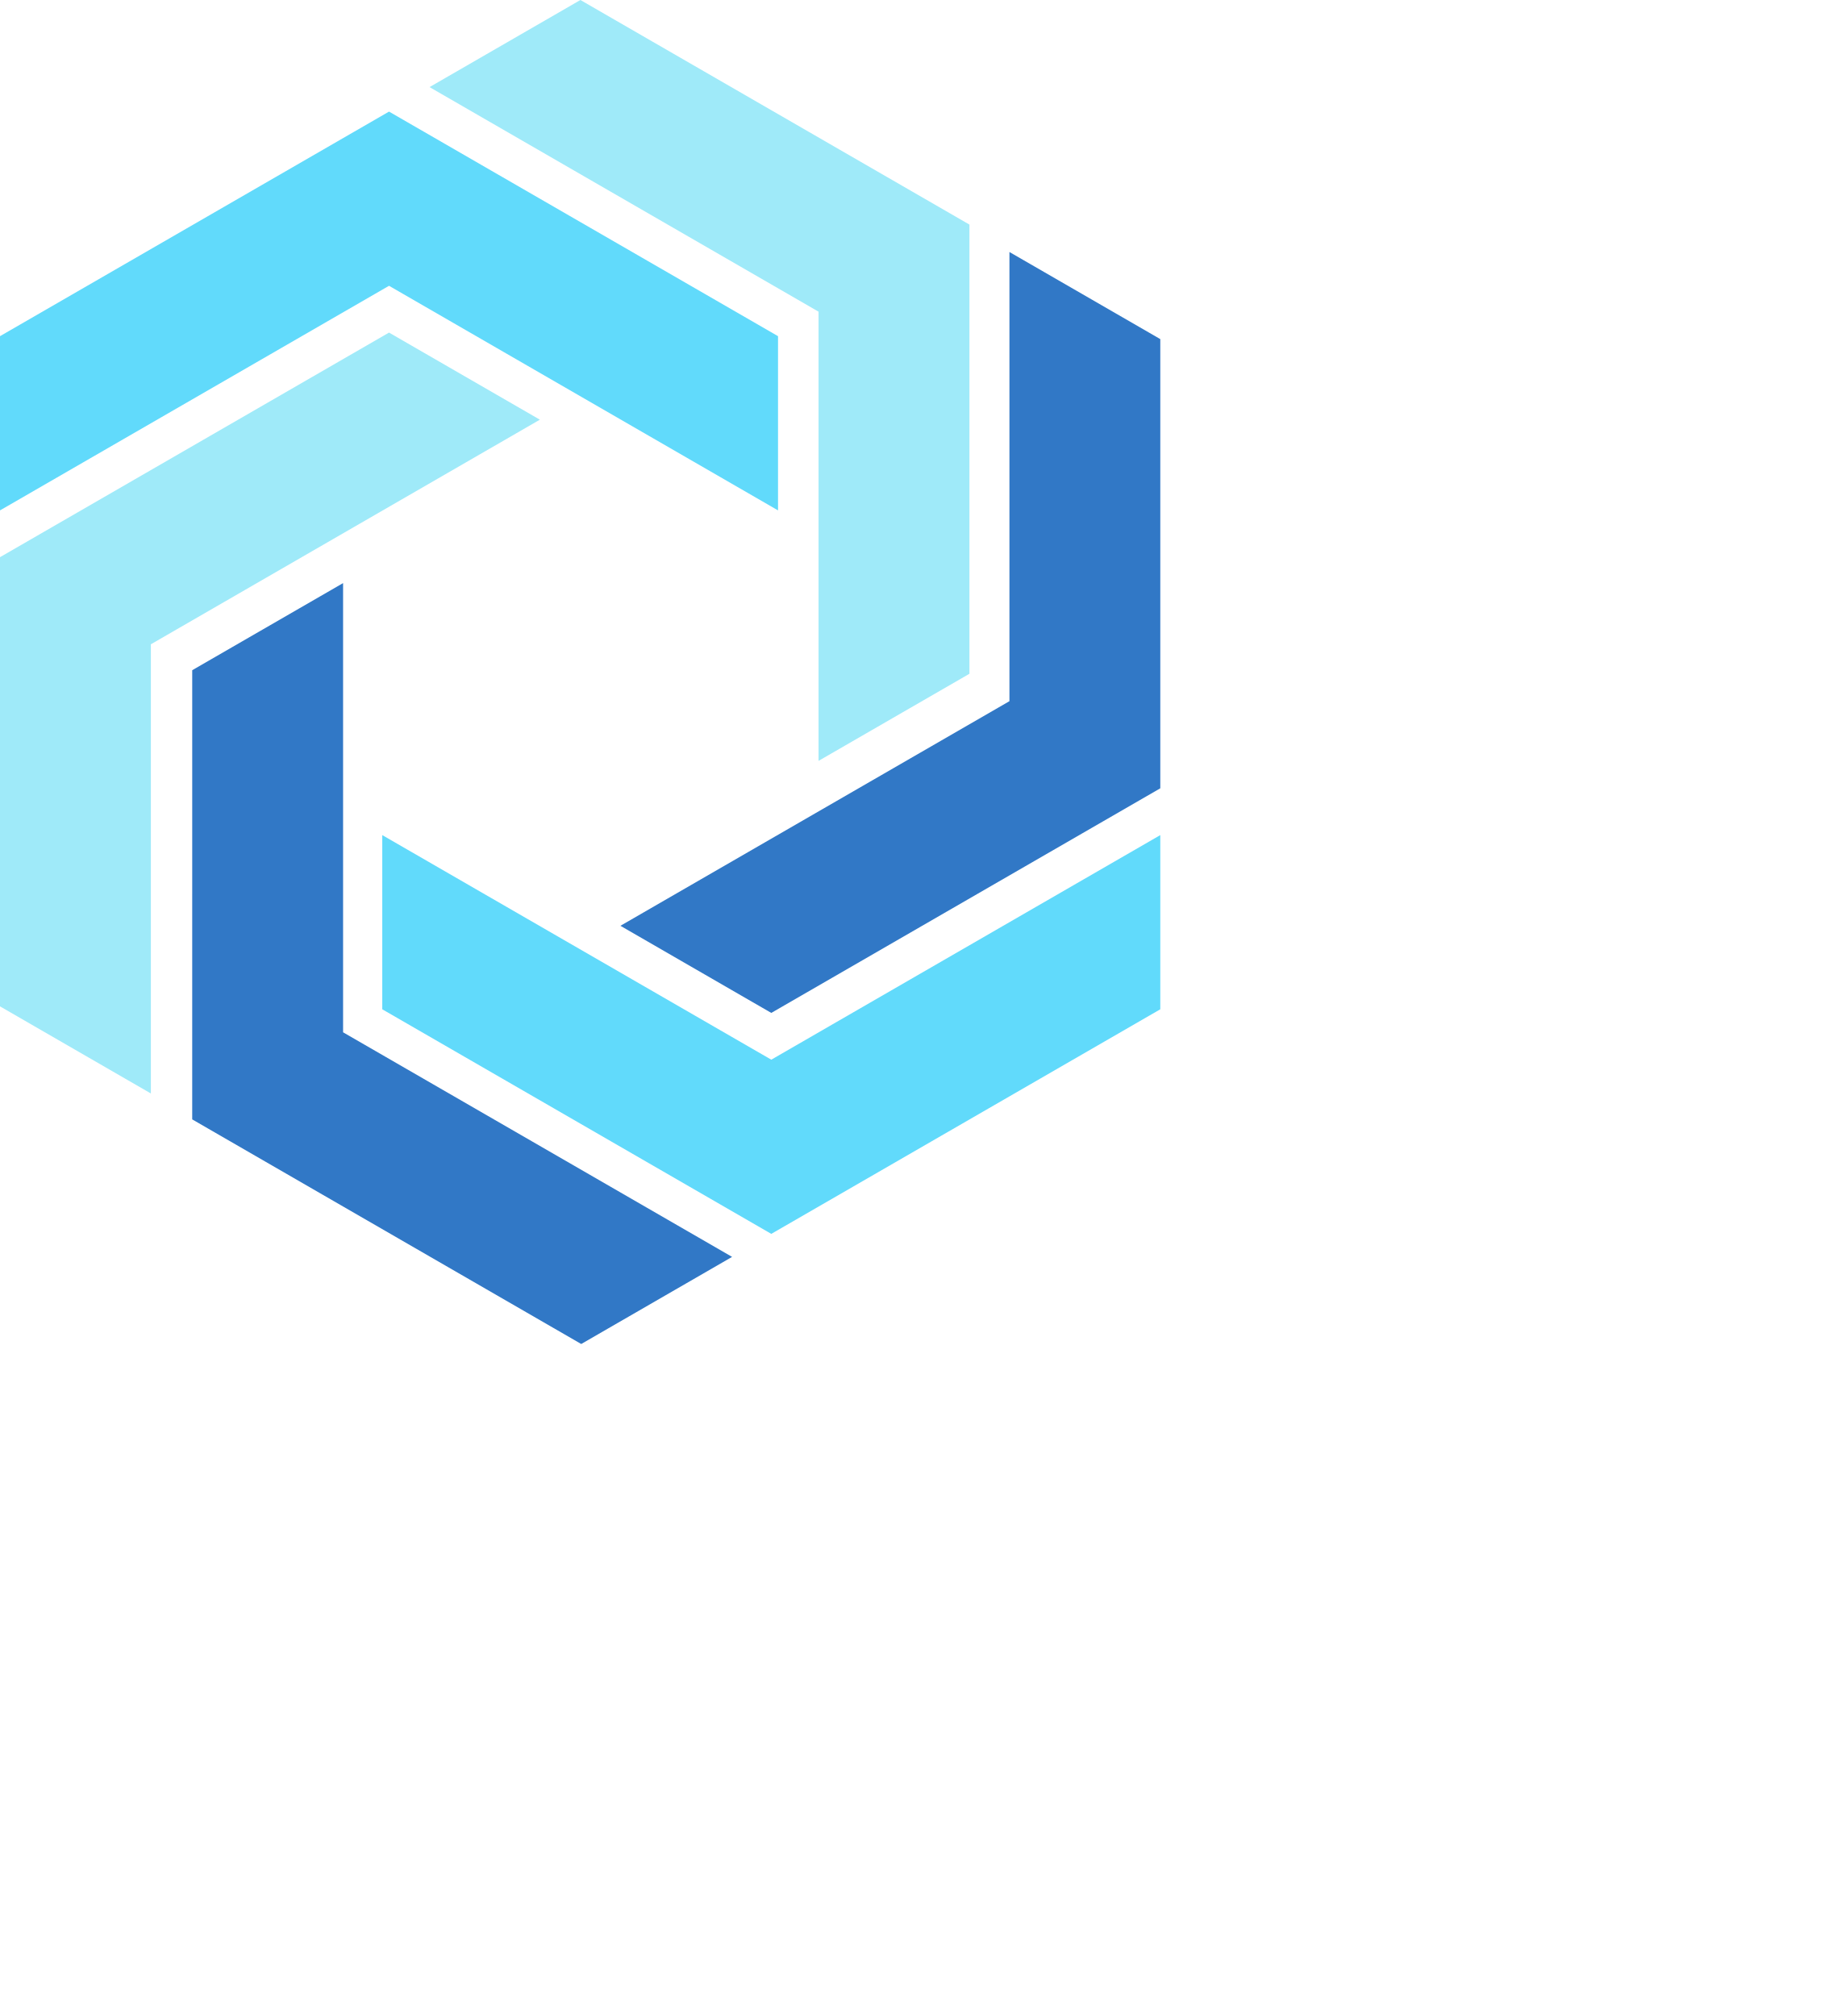
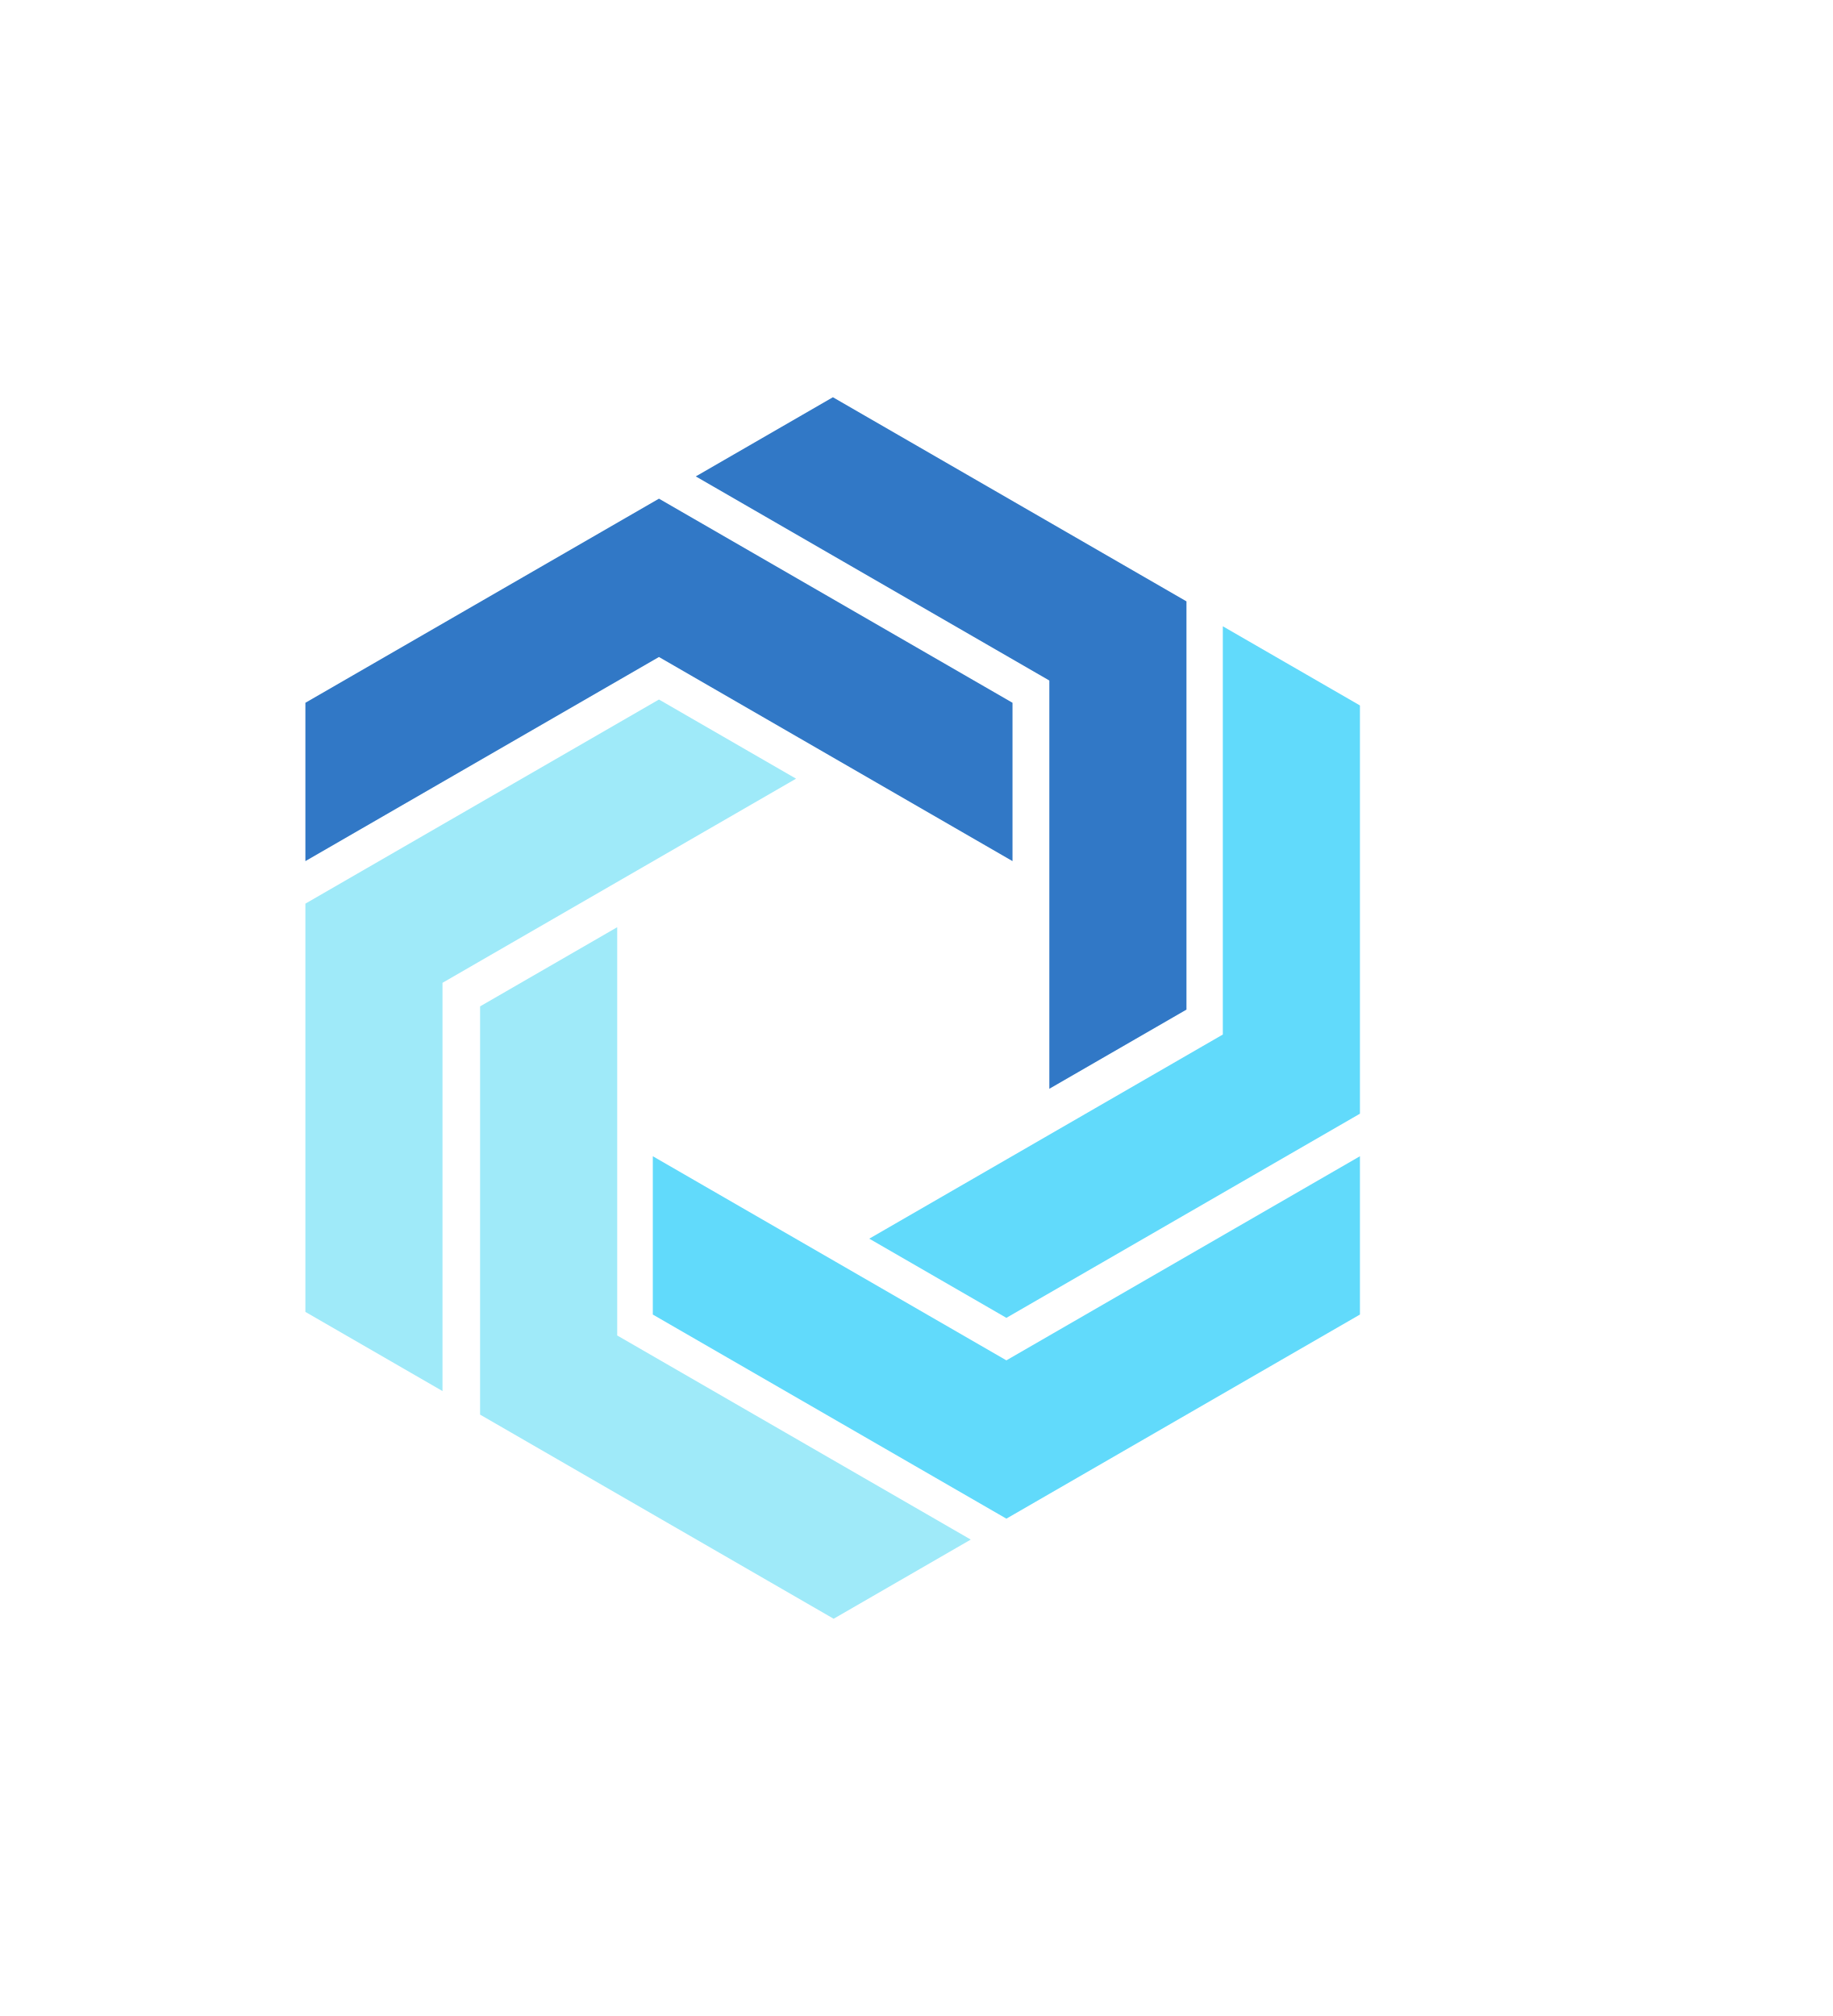
- <svg xmlns="http://www.w3.org/2000/svg" version="1.1" width="1363.293" height="1500">
+ <svg xmlns="http://www.w3.org/2000/svg" version="1.1" width="1363.293" height="1500" viewBox="-250, -250, 1500, 1500">
  <g data-noun-id="30707" data-attribution="" transform="scale(1.069438)" style="transform: translate(250px, 250px) scale(1.06944)">
    <g>
      <g>
-         <polygon points="367.03,110.11 96.38,266.36 96.38,387.57 367.03,231.31 637.67,387.57 637.67,266.36   " transform="translate(-96.38,-32.47)" fill="#61dafb" />
+         <polygon points="367.03,110.11 96.38,266.36 96.38,387.57 367.03,231.31 637.67,387.57 637.67,266.36   " transform="translate(-96.38,-32.47)" fill="#3178c6" />
      </g>
      <g>
-         <polygon points="632.98,890.92 362.33,734.67 362.33,613.48 632.98,769.73 903.62,613.48 903.62,734.67   " transform="translate(-96.38,-32.47)" fill="#61dafb" />
+         <polygon points="770.83,188.72 500.18,32.47 395.22,93.07 665.86,249.32 665.86,561.84 770.83,501.24   " transform="translate(-96.38,-32.47)" fill="#3178c6" />
+         <g>
+           <polygon points="632.98,890.92 362.33,734.67 362.33,613.48 632.98,769.73 903.62,613.48 903.62,734.67   " transform="translate(-96.38,-32.47)" fill="#61dafb" />
+         </g>
+         <g>
+           <polygon points="903.62,580.92 903.62,268.4 798.66,207.8 798.66,520.31 528.02,676.58 632.98,737.19   " transform="translate(-96.38,-32.47)" fill="#61dafb" />
+         </g>
+         <g>
+           <polygon points="96.38,420.12 367.03,263.86 471.98,324.46 201.34,480.72 201.34,793.24 96.38,732.64   " transform="translate(-96.38,-32.47)" fill="#9feaf9" />
+         </g>
      </g>
      <g>
-         <polygon points="96.38,420.12 367.03,263.86 471.98,324.46 201.34,480.72 201.34,793.24 96.38,732.64   " transform="translate(-96.38,-32.47)" fill="#9feaf9" />
-       </g>
-       <g>
-         <polygon points="770.83,188.72 500.18,32.47 395.22,93.07 665.86,249.32 665.86,561.84 770.83,501.24   " transform="translate(-96.38,-32.47)" fill="#9feaf9" />
-       </g>
-       <g>
-         <polygon points="230.1,811.27 230.11,498.76 335.07,438.16 335.07,750.68 605.71,906.93 500.75,967.54   " transform="translate(-96.38,-32.47)" fill="#3178c6" />
-       </g>
-       <g>
-         <polygon points="903.62,580.92 903.62,268.4 798.66,207.8 798.66,520.31 528.02,676.58 632.98,737.19   " transform="translate(-96.38,-32.47)" fill="#3178c6" />
+         <polygon points="230.1,811.27 230.11,498.76 335.07,438.16 335.07,750.68 605.71,906.93 500.75,967.54   " transform="translate(-96.38,-32.47)" fill="#9feaf9" />
      </g>
    </g>
  </g>
</svg>
